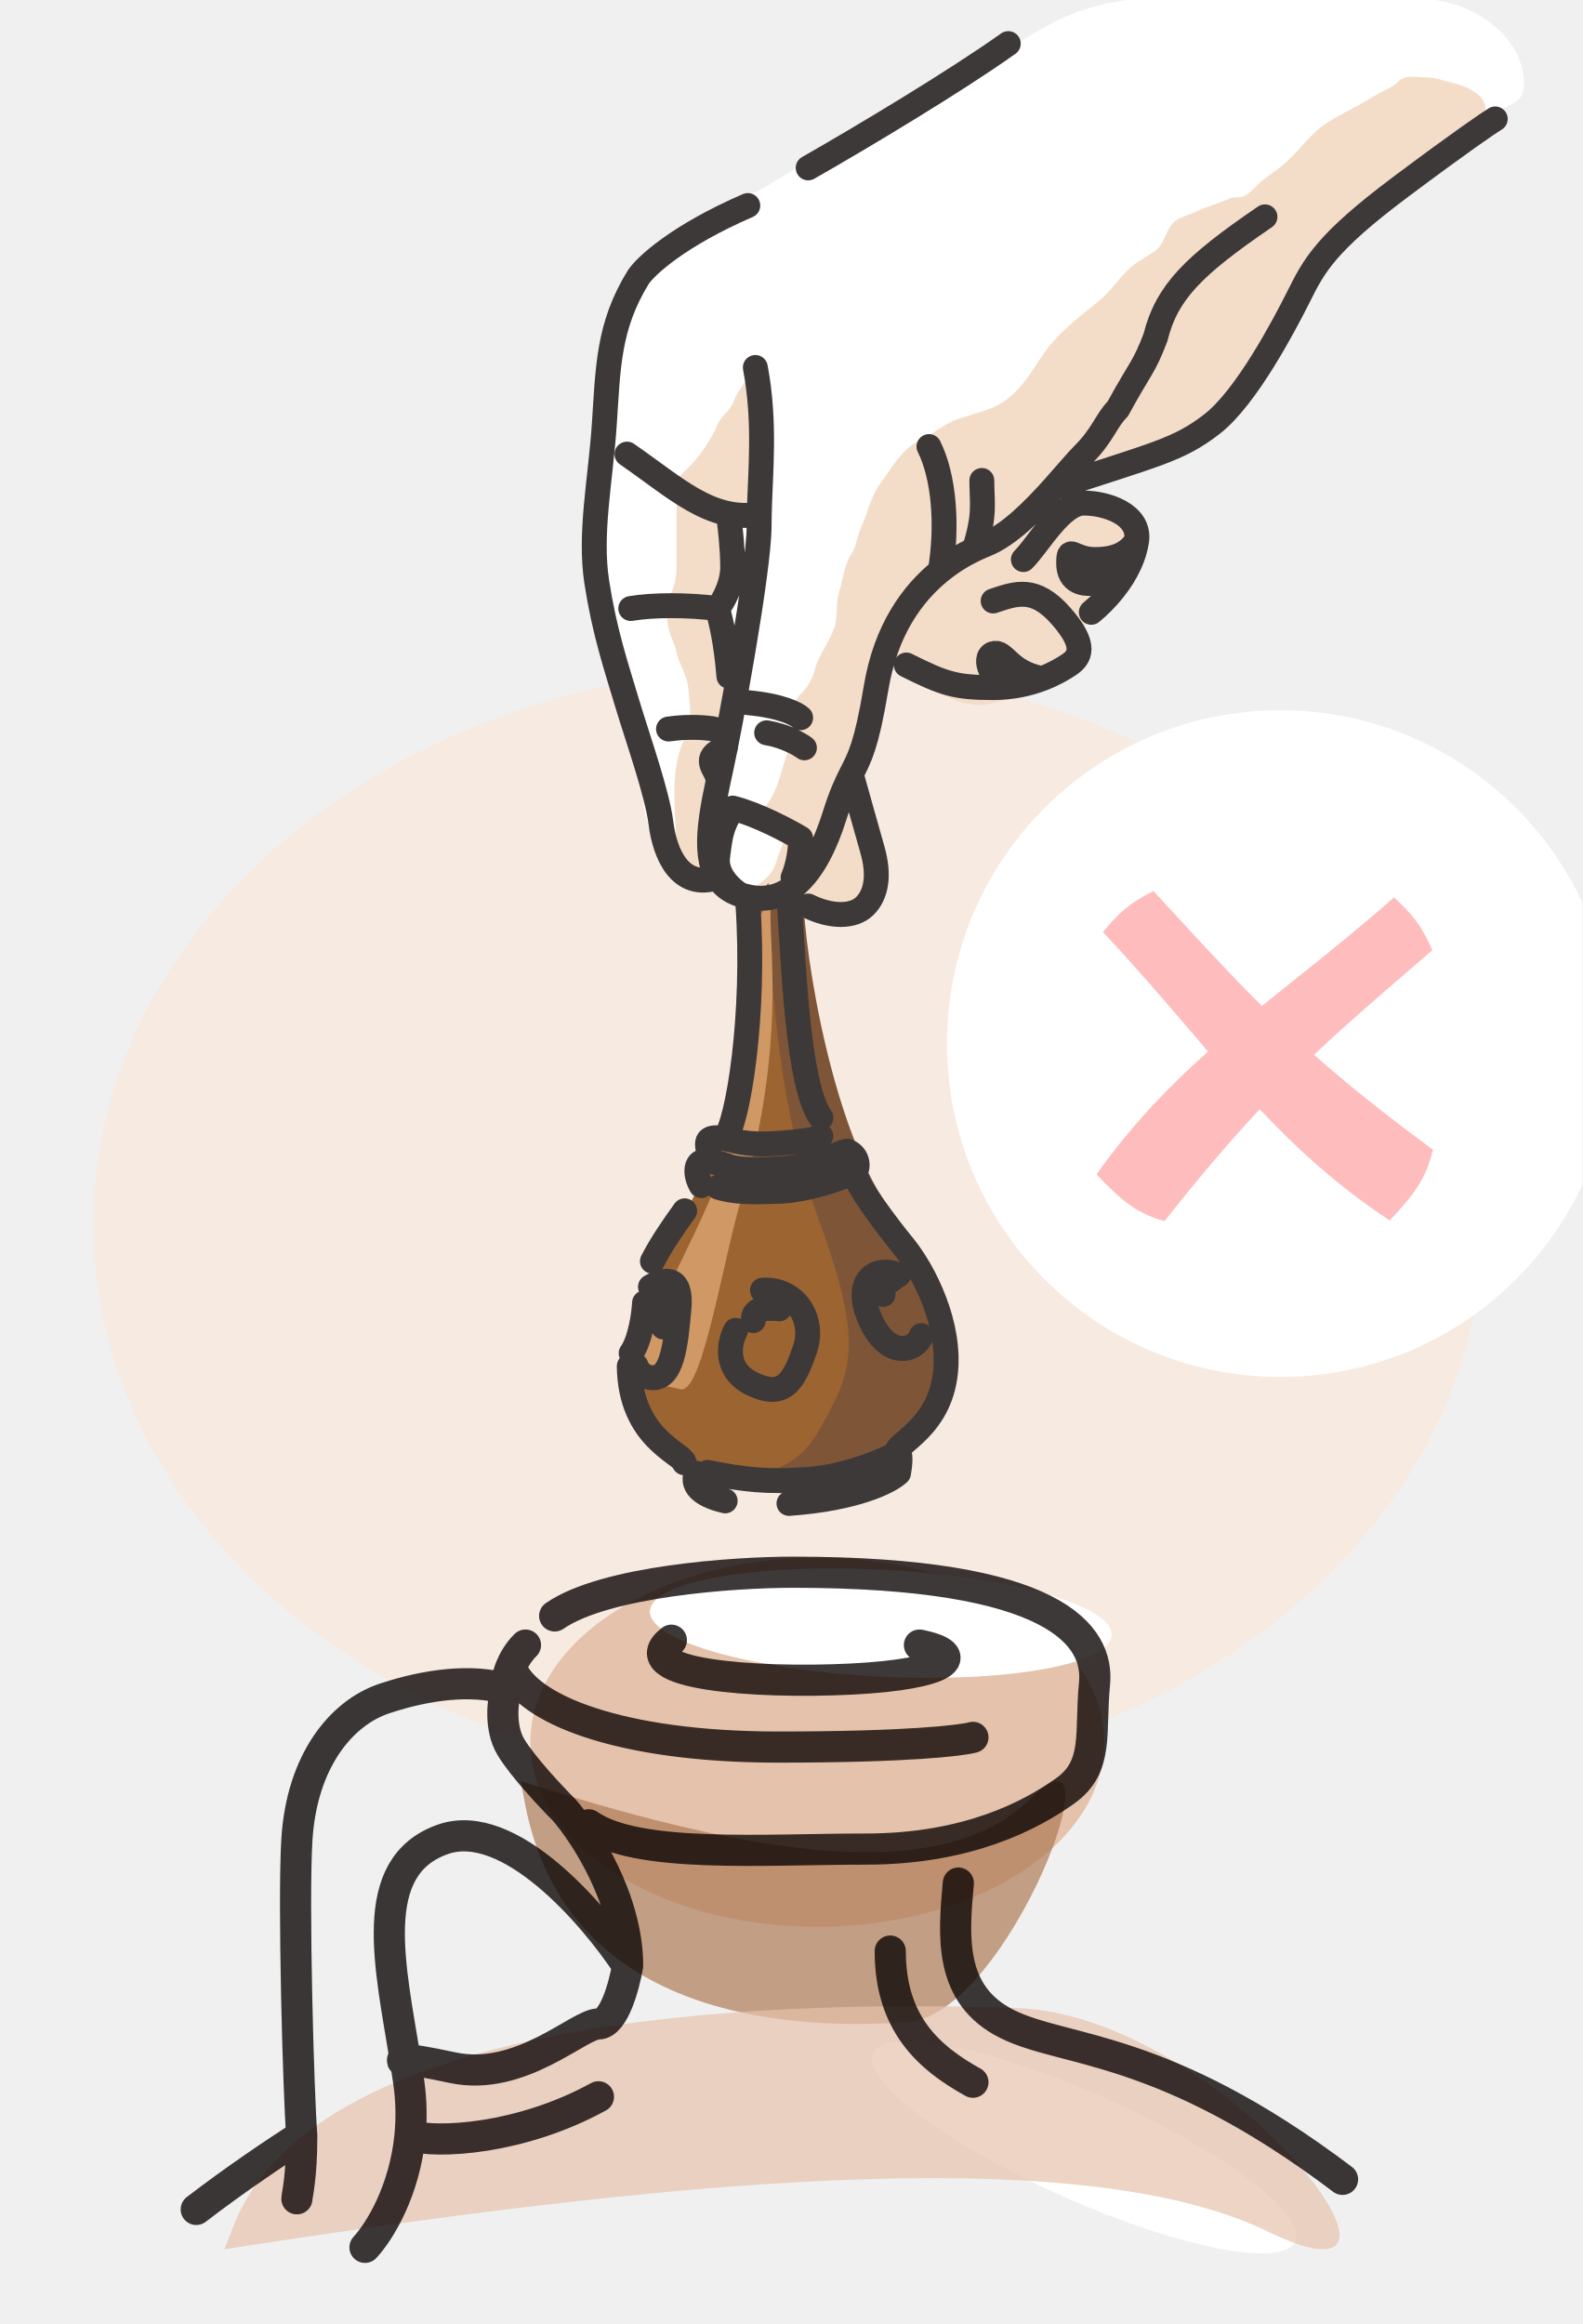
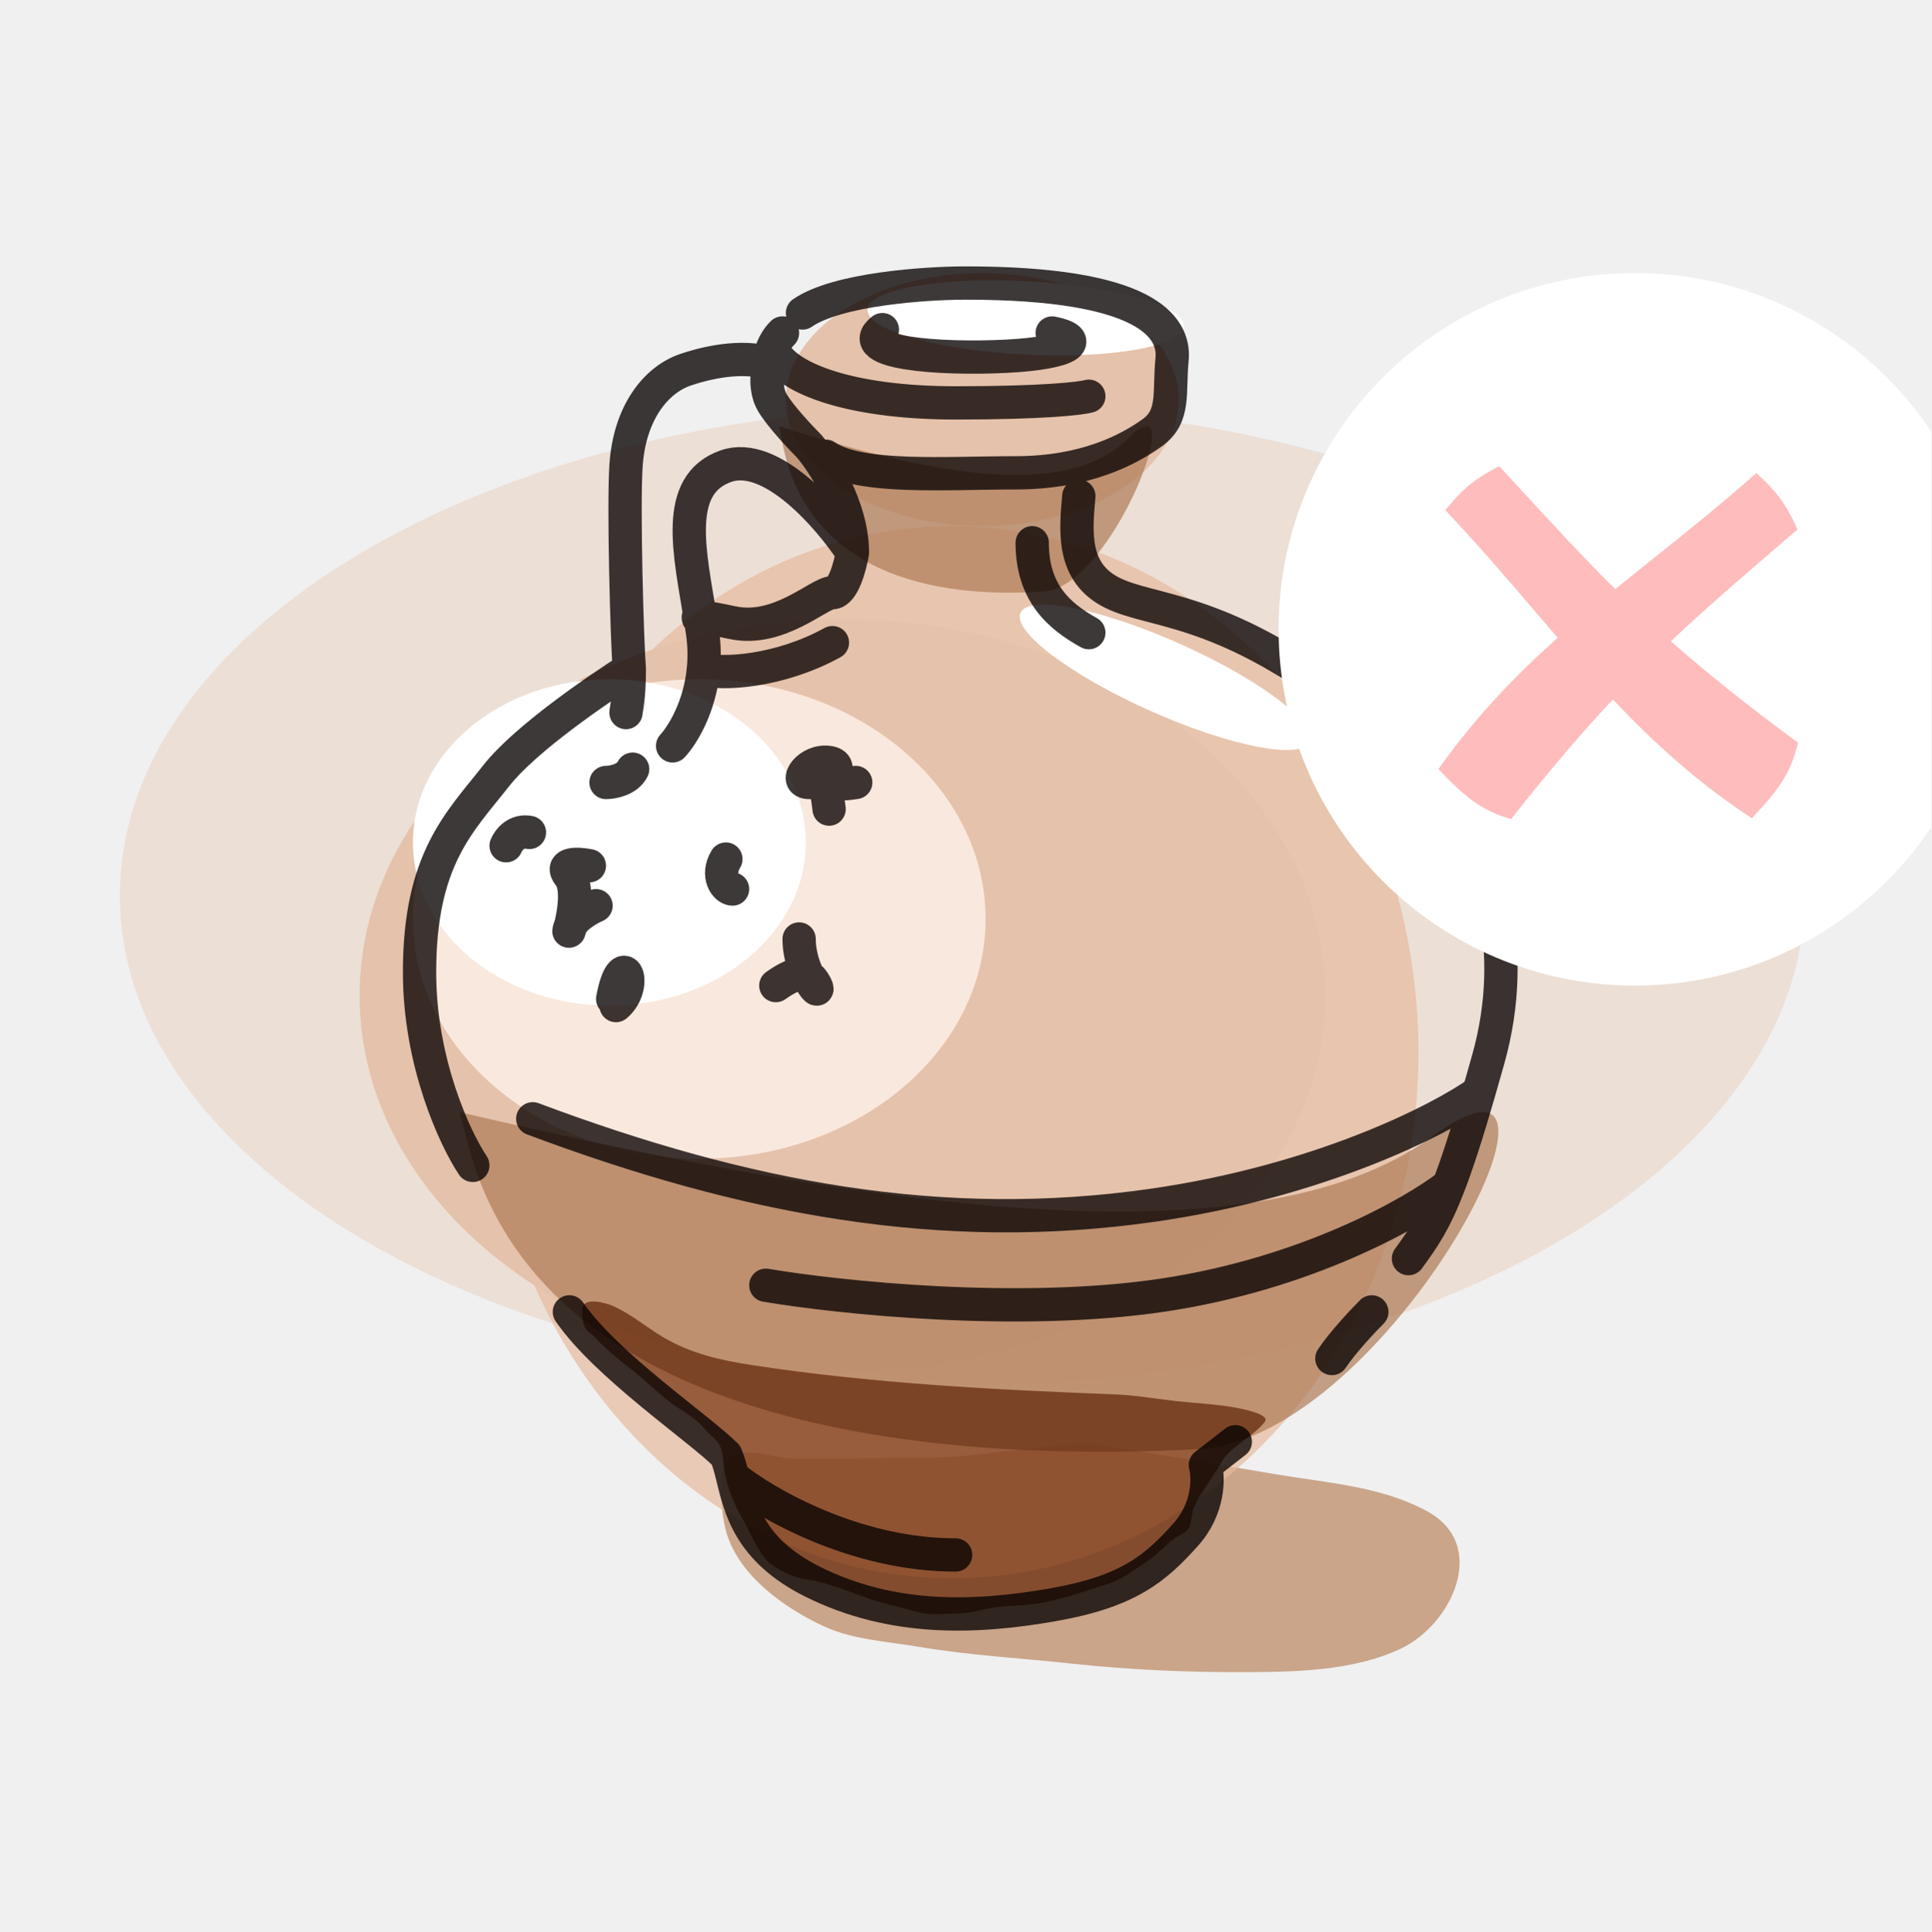
- <svg xmlns="http://www.w3.org/2000/svg" width="254" height="373" viewBox="0 0 254 373" fill="none">
+ <svg xmlns="http://www.w3.org/2000/svg" width="290" height="290" viewBox="0 0 290 290" fill="none">
  <g clip-path="url(#clip0)">
-     <ellipse cx="126.5" cy="196.5" rx="111.5" ry="89.5" fill="#F7EAE1" />
-     <circle cx="205.5" cy="167.5" r="53.5" fill="white" />
-     <ellipse cx="131.184" cy="279.624" rx="46.057" ry="29.623" fill="#E5C2AB" />
-     <ellipse rx="37.1" ry="8.577" transform="matrix(0.913427 0.407002 -0.407931 0.913013 174.036 344.652)" fill="white" />
-     <ellipse rx="37.109" ry="8.575" transform="matrix(0.998626 0.0524085 -0.0522193 0.998636 141.372 260.509)" fill="white" />
-     <path opacity="0.7" d="M165.376 288.706C150.191 303.797 116.864 296.424 83.564 285.861L84.125 288.706C90.518 325.302 129.412 325.679 145.662 324.547C161.913 323.416 180.56 273.615 165.376 288.706Z" fill="#AE7A55" />
-     <path opacity="0.7" d="M203.495 358.153C172.407 343.054 104.175 350.43 36 361L37.147 358.153C50.237 321.537 129.866 321.159 163.135 322.292C196.405 323.424 234.583 373.253 203.495 358.153Z" fill="#E5C2AB" />
+     <path opacity="0.8" d="M191.596 221.386L163.748 216.663C155.441 216.972 147.036 218.918 138.635 218.924C132.26 218.928 125.897 219.077 119.522 219.075C116.76 219.075 112.784 217.352 110.158 218.555C107.235 219.894 108.41 227.795 109.053 230.036C110.963 236.679 117.886 241.491 123.618 244.174C127.983 246.217 133.2 246.485 137.892 247.281C145.544 248.579 153.233 248.984 160.945 249.819C169.508 250.745 178.3 251.13 186.923 251.098C194.549 251.069 203.192 250.927 210.306 247.59C218.065 243.951 223.586 232.029 214.354 226.962C207.43 223.162 199.214 222.678 191.596 221.386Z" fill="#C09271" />
+     <ellipse opacity="0.7" cx="143" cy="158" rx="70" ry="79" fill="#E5B99C" />
+     <ellipse opacity="0.3" cx="144.5" cy="134.5" rx="126.5" ry="73.5" fill="#E5B99C" />
+     <ellipse cx="126.5" cy="149.5" rx="72.5" ry="56.5" fill="#E5C2AB" />
+     <ellipse cx="147.5" cy="60" rx="29.5" ry="19" fill="#E5C2AB" />
+     <ellipse cx="105" cy="138" rx="43" ry="36" fill="#F9E8DD" />
+     <ellipse cx="91.5" cy="126.5" rx="29.5" ry="24.5" fill="white" />
+     <ellipse cx="174.947" cy="101.708" rx="23.768" ry="5.5" transform="rotate(24.0458 174.947 101.708)" fill="white" />
+     <ellipse cx="154.024" cy="47.736" rx="23.768" ry="5.5" transform="rotate(2.99873 154.024 47.7359)" fill="white" />
+     <path opacity="0.7" d="M214.973 170.723C187.88 190.468 128.415 180.822 69 167L70 170.723C81.408 218.606 150.805 219.1 179.799 217.619C208.794 216.138 242.066 150.977 214.973 170.723Z" fill="#AE7A55" />
+     <path opacity="0.7" d="M169.401 65.825C159.675 75.504 138.329 70.775 117 64L117.359 65.825C121.454 89.297 146.366 89.539 156.774 88.813C167.182 88.087 179.126 56.146 169.401 65.825Z" fill="#AE7A55" />
    <g style="mix-blend-mode:multiply">
-       <path d="M94.494 292.877C102.3 298.334 122.596 296.775 138.99 296.775C155.383 296.775 165.531 291.318 170.996 287.42C176.46 283.522 174.899 278.065 175.679 270.269C176.46 262.474 169.434 252.339 127.28 252.339C117.913 252.339 97.148 253.743 89.029 259.355M153.822 302.232C153.041 310.807 152.26 320.162 161.628 324.839C170.996 329.516 186.608 327.957 215.492 349.785M48.436 342.769C48.436 349.629 47.656 352.384 47.656 352.903M48.436 342.769C47.916 336.273 47.031 305.194 47.656 295.215C48.436 282.742 54.681 274.947 61.707 272.608C68.733 270.269 75.758 269.49 81.223 271.049M48.436 342.769C44.558 345.259 37.908 349.692 31.5 354.611M81.223 271.049C80.702 272.868 80.13 277.285 82.003 280.404C83.877 283.522 88.509 288.459 90.59 290.538C93.973 294.436 100.739 304.882 100.739 315.484M81.223 271.049C81.223 270.332 81.413 269.029 82.003 267.586M84.345 264.033C83.226 265.151 82.483 266.415 82.003 267.586M58.584 360.699C60.983 358.105 64.946 351.586 65.808 342.769M100.739 315.484C95.274 307.169 81.691 291.474 71.075 295.215C58.642 299.597 62.653 315.61 65.134 331.076M100.739 315.484C100.218 318.602 98.553 324.839 96.055 324.839C92.932 324.839 83.565 334.194 72.636 331.855C63.893 329.984 63.992 330.556 65.134 331.076M65.134 331.076C65.302 332.119 65.462 333.159 65.61 334.194C66.045 337.232 66.068 340.105 65.808 342.769M142.893 313.146C142.893 324.839 149.138 330.296 156.164 334.194M82.003 267.586C84.345 274.167 99.177 280.404 124.938 280.404C145.547 280.404 154.342 279.364 156.164 278.845M147.577 264.033C155.383 265.592 152.26 268.71 136.648 269.49C121.035 270.269 100.739 268.71 107.764 263.253M65.808 342.769C70.165 344.068 83.565 343.393 96.055 336.532" stroke="#3E3939" stroke-width="5" stroke-linecap="round" stroke-linejoin="round" />
+       <path d="M94.805 205.636C92.623 204 90.689 202.27 88.817 200.295C87.511 199.616 87.357 197.969 87.431 196.625C87.543 194.615 90.997 195.677 91.906 196.057C94.601 197.185 96.993 199.26 99.5 200.752C103.716 203.263 108.189 204.27 113.017 205.006C130.997 207.749 149.21 208.688 167.372 209.386C170.508 209.507 173.501 210.047 176.604 210.394C179.587 210.728 182.542 210.825 185.505 211.371C185.923 211.448 190.857 212.309 189.932 213.498C188.003 215.979 184.789 217.028 183.221 219.879C182.024 222.055 180.434 223.885 179.377 226.118C178.688 227.572 179.255 229.578 177.47 230.371C175.906 231.067 174.661 232.545 173.374 233.617C172.08 234.695 170.631 235.51 169.246 236.469C167.474 237.696 165.185 238.166 163.181 238.863C161 239.622 158.582 240.265 156.312 240.707C153.878 241.18 151.388 241.026 148.954 241.431C147.099 241.74 145.778 242.282 143.85 242.282C142.036 242.282 139.801 242.619 138.036 242.125C136.015 241.559 133.977 241.108 131.955 240.518C128.553 239.524 125.009 237.794 121.525 237.241C119.325 236.891 118.05 236.347 116.137 235.129C114.04 233.795 112.88 230.447 111.662 228.386C110.253 226.001 109.085 223.083 108.716 220.32C108.581 219.309 108.547 218.115 108.133 217.185C107.647 216.091 106.459 215.408 105.739 214.491C104.429 212.824 102.012 211.652 100.335 210.347C98.419 208.857 96.76 207.103 94.805 205.636Z" fill="#A57655" />
    </g>
-     <path d="M126.985 27.5C137.636 21.11 151.867 17.47 159.5 8C162.26 8 166.841 4.698 169.33 3.454C172.456 1.89 175.776 0.874 179.23 0.26C185.147 -0.792 190.896 -1.017 196.921 -1.017C208.289 -1.017 219.921 -1.844 231.155 0.132C237.566 1.26 244.437 6.184 244.631 13.353C244.726 16.841 242.01 16.472 239.713 18.527C236.544 21.363 231.781 24.518 227.706 25.999C222.591 27.859 218.735 32.927 215.028 36.633C211.968 39.694 210.104 42.787 207.843 46.246C205.631 49.629 203.77 53.122 201.52 56.465C199.526 59.427 198.867 63.001 196.347 65.662C194.595 67.511 193.056 69.161 191.173 70.835C189.831 72.028 187.728 72.293 186.255 73.134C183.843 74.513 180.863 75.529 178.24 76.328C176.043 76.996 172.481 76.546 173.386 79.713C174.117 82.273 181.345 83.096 181.401 84.056C181.611 87.618 180.942 91.412 178.527 93.828C175.766 96.589 174.311 99.29 172.779 102.737C169.295 110.576 157.39 109.738 150.361 109.348C148.733 109.257 147.231 107.254 145.763 106.601C143.996 105.816 141.101 108.128 139.887 109.22C136.625 112.156 136.566 118.578 136.566 122.824C136.566 124.772 137.14 126.443 137.14 128.317C137.14 130.555 138.865 132.714 138.865 134.927V145.274C138.865 150.815 131.239 144.412 128.263 144.412C124.584 144.412 122.484 142.112 118.746 142.112C116.942 142.112 115.445 142.791 113.573 142.687C112.129 142.607 107.846 139.893 107.122 138.663C105.025 135.098 103.226 131.677 103.226 127.486C103.226 120.985 101.12 115.82 99.745 109.635C99.474 108.412 98.345 107.077 97.925 105.771C97.618 104.817 97.665 103.59 97.191 102.737C96.286 101.108 96.969 98.031 96.903 96.255C96.75 92.113 94.604 87.99 94.604 83.928C94.604 79.762 94.538 75.031 96.041 71.122C96.907 68.871 96.102 66.013 96.616 63.65C97.141 61.235 96.903 58.641 96.903 56.177C96.903 52.709 98.026 47.423 100.352 44.968C103.706 41.428 107.881 39.164 111.274 35.771C113.283 33.762 116.806 32.598 119.449 31.62C121.992 30.678 124.688 28.879 126.985 27.5Z" fill="white" />
-     <path d="M109.787 118.845C107.273 123.873 108.597 131.489 108.597 136.78C110.442 141.922 114.336 142.912 114.507 136.965C114.507 133.093 115.984 129.24 115.984 125.329C115.984 123.422 116.723 121.724 116.723 119.871V113.715C116.723 109.78 115.984 105.922 115.984 102.059C115.984 100.3 115.397 97.369 116.066 95.78C116.637 94.423 117.092 92.288 117.092 90.793C117.092 88.332 116.019 84.067 118.754 82.852C122.252 81.297 121.525 77.254 121.525 74.171C121.525 71.995 120.786 69.967 120.786 67.79C120.786 66.37 120.851 64.934 120.704 63.521C120.654 63.039 120.464 60.504 120.232 60.689C119.579 61.212 118.088 63.39 117.851 64.219C117.421 65.726 115.792 66.649 115.163 68.159C114.205 70.459 112.514 72.93 110.813 74.725C110.237 75.333 108.058 77.228 108.412 77.865C108.903 78.75 108.597 80.374 108.597 81.374V90.608C108.597 92.274 108.414 93.846 107.653 95.369C106.993 96.689 107.119 97.888 107.119 99.473C107.119 101.178 108.23 103.088 108.617 104.829C109.009 106.593 110.254 108.39 110.443 110.185C110.776 113.349 111.235 115.948 109.787 118.845Z" fill="#F3DDC8" />
-     <path d="M124.643 138.187C123.944 140.547 122.556 141.495 120.273 142.854C121.168 142.854 122.174 144.936 122.951 145.367C123.575 145.714 124.347 145.364 125.004 145.663C125.576 145.923 126.271 146.112 126.877 146.337C130.012 147.498 133.87 149.125 137.13 147.585C139.567 146.434 139.956 145.045 139.956 142.41C139.956 140.801 139.753 138.539 139.298 137.005L139.274 136.922C138.044 132.771 136.652 128.073 137.606 123.778C137.893 122.489 138.348 121.483 139.068 120.312C140.524 117.947 140.286 114.307 140.974 111.653C141.382 110.079 141.369 107.661 143.505 107.661C144.988 107.661 146.066 108.092 147.201 108.975C148.79 110.211 150.756 111.322 152.607 112.097C155.901 113.476 158.094 113.44 161.413 112.245C164.124 111.269 167.047 110.424 169.464 108.844C170.466 108.188 172.342 106.895 172.487 105.591C172.643 104.181 173.328 102.8 173.67 101.434C174.064 99.856 175.648 99.128 176.693 97.967C178.218 96.273 179.363 94.384 180.767 92.578C182.308 90.597 182.146 88.535 181.589 86.138C181.428 85.446 180.976 84.24 180.472 83.706C180.055 83.265 179.349 83.115 178.993 82.671C178.303 81.808 175.647 82.313 174.623 81.997C173.712 81.717 173.19 81.599 172.355 80.979C172.203 80.865 170.241 79.172 170.877 78.991C173.156 78.339 175.474 77.745 177.679 76.756C182.698 74.506 187.442 71.736 192.449 69.511C195.088 68.338 196.676 65.209 198.577 63.234C200.349 61.395 201.731 59.313 203.178 57.254C204.218 55.773 204.371 53.648 205.018 51.996C205.616 50.469 206.491 49.084 207.219 47.626C208.567 44.931 210.858 43.444 213.003 41.416C214.512 39.988 216.37 38.917 217.965 37.571C219.221 36.51 220.109 35.008 221.3 33.891C223.552 31.779 225.821 29.995 228.233 28.107C230.698 26.179 232.669 23.683 235.249 21.897C236.478 21.046 237.519 20.191 238.141 18.792C239.515 15.7 235.774 13.896 233.261 13.337C231.749 13.001 230.548 12.433 228.973 12.433C227.796 12.433 225.57 11.991 224.684 12.877C223.425 14.137 222.098 14.477 220.626 15.391C218.289 16.841 215.752 18.054 213.364 19.465C211.493 20.571 209.808 22.467 208.37 24.086L208.271 24.197C206.69 25.976 204.901 27.356 202.948 28.699C201.864 29.444 200.362 31.656 198.955 31.656C198.343 31.656 197.888 31.638 197.329 31.886C195.592 32.658 193.635 33.156 191.841 34.022C190.33 34.752 188.861 34.858 187.865 36.322C187.112 37.43 186.679 39.266 185.647 40.068C184.364 41.067 182.558 41.94 181.425 42.96C179.635 44.571 178.281 46.755 176.446 48.25C173.332 50.788 169.873 53.373 167.607 56.646C165.351 59.905 163.455 63.57 159.573 65.305C157.773 66.109 155.738 66.6 153.855 67.21C151.908 67.842 149.979 69.473 148.105 70.381C144.741 72.012 143.476 74.608 141.369 77.496C139.723 79.751 139.264 82.305 138.181 84.741C137.627 85.989 137.377 87.894 136.637 88.964C135.537 90.552 135.266 93.146 134.698 95.01C134.12 96.907 134.537 98.955 133.877 100.842C133.04 103.233 131.362 105.174 130.722 107.661C130.317 109.235 129.489 110.438 128.422 111.505C127.123 112.805 127.646 114.295 127.223 115.777C127.022 116.478 125.531 115.875 126.204 116.697C126.811 117.44 126.935 119.496 126.582 120.378C125.344 123.472 125.042 126.655 122.934 129.365C122.157 130.364 120.964 131.911 123.099 131.911C124.29 131.911 126.377 132.611 126.04 134.129C125.738 135.488 125.042 136.842 124.643 138.187Z" fill="#F3DDC8" />
-     <path d="M105.122 203.289C116.511 183.482 118.009 180.876 120.5 146C123.333 143.167 129 138.9 129 144.5C129 151.5 133.5 184 145 197C156.5 210 152.5 219.5 147.5 228.5C142.5 237.5 117.5 237 111 235.5C104.5 234 93.5 223.5 105 203.5L105.122 203.289Z" fill="#7E5537" />
-     <path d="M105.122 203.289C116.511 183.482 118.009 180.876 120.5 146C123.333 143.167 123.5 138.9 123.5 144.5C123.5 151.5 124 175.5 131.5 196C139 216.5 136.5 220.5 131.5 229.5C126.5 238.5 117.5 237 111 235.5C104.5 234 93.5 223.5 105 203.5L105.122 203.289Z" fill="#9C6431" />
-     <path d="M108.469 204.18C117.889 184.807 119.128 182.259 121.188 148.146C123.531 145.375 123.669 141.202 123.669 146.679C123.669 153.526 125.737 168.197 119.534 190.693C116.226 200.474 112.917 223.948 109.196 222.97C103.82 221.503 98.858 223.948 108.369 204.387L108.469 204.18Z" fill="#CF9865" />
-     <path d="M118.815 143.601C126.086 146.019 130.934 140.579 133.964 130.908C135.032 127.498 135.875 125.741 136.624 124.26M118.815 143.601C117.12 143.038 115.951 142.08 115.18 140.835M118.815 143.601C117.452 142.796 114.818 140.458 115.18 137.557C115.632 133.931 115.785 132.722 117.603 129.699C121.481 130.667 126.49 133.326 128.51 134.535C128.51 137.436 127.702 139.944 127.298 140.835M203.039 34.804C191.526 42.661 187.285 46.892 185.468 54.146C183.65 58.981 183.043 58.981 179.408 65.63C177.59 67.443 176.985 69.861 173.955 72.883C172.794 74.041 171.098 76.088 169.107 78.308M121.239 58.981C122.908 67.857 122.024 75.715 121.868 82.554M115.18 140.835C112.641 136.74 114.391 129.54 115.785 123.051C116.997 117.611 121.845 91.62 121.845 84.367C121.845 83.771 121.854 83.166 121.868 82.554M115.18 140.835C109.12 142.904 106.697 136.953 106.091 132.117C105.485 127.282 102.456 118.82 100.637 112.775C98.819 106.731 97.002 101.291 95.79 93.434C94.579 85.576 96.396 77.114 97.002 68.047C97.608 58.981 97.608 52.332 102.456 44.475C103.667 42.661 108.878 37.826 120.027 32.99M116.997 108.544C116.513 102.742 115.786 100.082 115.18 97.665M115.18 97.665C115.987 96.657 117.603 93.917 117.603 91.016C117.603 88.115 117.199 84.569 116.997 83.158M115.18 97.665C110.332 97.06 104.879 97.06 101.243 97.665M100.637 72.883C108.514 78.323 114.013 83.763 121.868 82.554M107.303 117.006C110.696 116.523 113.564 116.805 114.574 117.006M120.027 112.775C125.359 113.259 127.904 114.589 128.51 115.193M123.057 117.611C125.965 118.094 128.308 119.424 129.116 120.029M129.722 145.415C133.357 147.228 136.992 147.228 138.811 145.415C140.629 143.601 141.234 140.579 140.023 136.348C139.053 132.963 137.353 126.879 136.624 124.26M136.624 124.26C137.999 121.54 139.06 119.748 140.629 110.358C142.18 101.075 146.46 95.257 150.929 91.638M145.476 106.731C151.535 109.753 153.353 110.358 159.412 110.358C162.555 110.358 165.209 109.707 167.289 108.912M159.412 96.456C163.048 95.247 166.077 94.038 170.319 98.874C174.56 103.709 173.349 105.522 171.531 106.731C170.656 107.313 169.22 108.175 167.289 108.912M167.289 108.912C161.836 107.94 161.23 104.313 159.412 104.918C157.594 105.522 159.412 109.681 161.836 109.753M164.26 89.807C166.683 87.389 170.32 80.741 173.955 80.741C177.59 80.741 183.043 82.554 182.437 86.785M182.437 86.785C181.226 88.598 179.408 89.807 175.772 89.807C172.137 89.807 171.531 87.389 171.531 90.412C171.531 93.434 173.954 94.038 176.378 93.434C178.317 92.95 180.504 91.217 181.354 90.412M182.437 86.785C182.263 88.003 181.887 89.222 181.354 90.412M175.166 98.269C177.755 96.117 180.036 93.353 181.354 90.412M169.107 78.308C165.904 81.879 161.937 85.898 158.201 87.389C157.62 87.621 157.011 87.886 156.383 88.189M169.107 78.308C185.468 72.883 189.103 72.279 194.556 68.047C200.009 63.816 206.069 52.332 208.492 47.497C210.916 42.661 212.734 39.035 224.852 29.968C234.547 22.715 238.991 19.693 240.001 19.089M129.722 26.946C138.205 22.111 153.353 13.044 161.836 7M150.929 91.638C152.141 84.367 151.535 76.51 149.111 71.674M150.929 91.638C152.774 90.143 154.652 89.023 156.383 88.189M156.383 88.189C158.201 82.554 157.594 80.741 157.594 77.114" stroke="#3E3939" stroke-width="4" stroke-linecap="round" stroke-linejoin="round" />
-     <path d="M126.64 241.298C137.483 240.529 142.884 237.723 144.229 236.417C144.444 235.19 144.7 232.84 144.003 233.253M144.003 233.253C143.132 233.769 136.548 236.962 129.771 237.442C122.994 237.923 119.557 237.486 113.57 236.321M144.003 233.253C143.213 231.719 151.442 229.319 151.847 219.07C152.17 210.871 147.443 202.954 145.04 200.021C142.469 196.872 137.292 190.078 137.15 188.089M137.15 188.089C137.794 187.708 137.926 185.525 136.005 184.764C134.424 184.876 132.536 187.054 125.307 187.567C119.524 187.977 117.12 187.39 116.642 187.046C115.186 186.705 114.642 186.499 114.099 186.416M137.15 188.089C134.294 189.427 129.631 190.894 125.564 191.182C123.37 191.187 118.787 191.663 115.302 190.548M147.878 214.355C147.135 216.679 142.714 218.355 139.762 211.978C136.809 205.601 140.489 203.069 144.232 204.62C141.844 206.153 141.65 206.621 141.73 207.75M109.827 234.769C109.488 233.203 101.146 230.843 101.003 219.27M109.896 194.338C107.936 197.062 106.163 199.642 104.724 202.427M112.559 190.288C111.526 188.544 111.607 186.495 112.962 186.398C113.463 186.363 113.781 186.368 114.099 186.416M114.099 186.416C113.705 184.075 112.689 182.557 115.19 182.607C115.614 182.615 115.982 182.66 116.334 182.727M111.763 236.449C110.794 238.789 113.392 240.194 116.393 240.89M122.384 207.079C127.579 206.71 130.887 211.699 129.192 216.589C127.497 221.479 125.915 224.77 120.494 221.975C116.157 219.739 117.074 215.405 118.075 213.517M104.408 206.537C106.587 205.247 109.491 204.587 108.974 210.074C108.458 215.562 107.989 221.727 104.31 221.08C103.101 220.867 102.427 220.121 102.084 219.193M101.309 217.204C102.794 215.1 103.359 210.927 103.456 209.103M131.745 182.341C131.761 182.567 130.438 183.115 125.017 183.499C119.39 183.898 118.056 183.053 116.334 182.727M116.334 182.727C118.433 180.332 121.315 162.888 120.026 144.81M115.18 124.864C115.065 123.41 112.32 121.725 116.391 120.029M126.692 144.81C127.352 154.075 127.986 174.204 131.762 179.387M106.102 208.007C106.593 209.789 106.543 212.064 106.457 212.978M125.094 210.066C122.577 209.791 120.786 210.145 120.915 211.953" stroke="#3E3939" stroke-width="4" stroke-linecap="round" stroke-linejoin="round" />
-     <path fill-rule="evenodd" clip-rule="evenodd" d="M223.059 195.88C227.155 191.537 228.923 189.063 230 184.525C222.213 178.801 216.174 173.943 210.915 169.289C216.142 164.344 221.56 159.688 228.078 154.087C228.68 153.569 229.292 153.043 229.915 152.508C228.1 148.463 226.675 146.704 223.748 144.033C218.31 148.838 213.067 153.031 208.025 157.063C206.175 158.542 204.353 160 202.557 161.459C197.439 156.395 192.598 151.125 186.775 144.786C186.236 144.2 185.69 143.605 185.134 143C181.218 145.012 179.544 146.53 177.035 149.605C182.022 154.887 186.396 159.998 190.603 164.914C191.714 166.213 192.813 167.498 193.91 168.769C187.558 174.435 181.585 180.622 176 188.485C180.109 192.816 182.475 194.711 186.909 196C192.659 188.704 197.551 182.993 202.2 178.035C208.242 184.436 214.776 190.407 223.059 195.88Z" fill="#FFBCBC" />
+     <g style="mix-blend-mode:multiply">
+       <path d="M124 68.5C129 72 142 71 152.5 71C163 71 169.5 67.5 173 65C176.5 62.5 175.5 59 176 54C176.5 49 172 42.5 145 42.5C139 42.5 125.7 43.4 120.5 47M162 74.5C161.5 80 161 86 167 89C173 92 183 91 201.5 105M219.5 124C222.833 128.5 228.3 141.8 223.5 159C223 160.791 222.528 162.454 222.08 164M211.5 189C213.8 185.838 215.439 183.502 217.557 178M206 197C204.667 198.333 201.6 201.6 200 204M185.5 216.5L181 220C181.5 221.833 181.6 226.5 178 230.5C173.5 235.5 169.5 239 158 241C146.5 243 134 243.5 122 237.5C112.489 232.744 111.144 226.418 110 221.758M85.5 197C91 205 105 214.5 109 218.5C109.415 219.433 109.701 220.539 110 221.758M71 175C68.333 171 63 159.6 63 146C63 129 69 123.5 74.5 116.5C78.9 110.9 89.833 103.5 94.5 100.5M94.5 100.5C94.5 104.9 94 106.667 94 107M94.5 100.5C94.167 96.333 93.6 76.4 94 70C94.5 62 98.5 57 103 55.5C107.5 54 112 53.5 115.5 54.5M115.5 54.5C115.167 55.667 114.8 58.5 116 60.5C117.2 62.5 120.167 65.667 121.5 67C123.667 69.5 128 76.2 128 83M115.5 54.5C115.5 54.04 115.622 53.205 116 52.279M117.5 50C116.783 50.717 116.307 51.528 116 52.279M101 112C102.536 110.336 105.075 106.155 105.626 100.5M128 83C124.5 77.667 115.8 67.6 109 70C101.037 72.81 103.606 83.081 105.195 93M128 83C127.667 85 126.6 89 125 89C123 89 117 95 110 93.5C104.4 92.3 104.463 92.667 105.195 93M105.195 93C105.302 93.669 105.405 94.337 105.5 95C105.778 96.949 105.793 98.792 105.626 100.5M80 168C112 180 141.5 185.5 173 181C198.2 177.4 216.22 168.167 222.08 164M222.08 164C220.244 170.343 218.816 174.731 217.557 178M217.557 178C212.205 182.167 196.1 191.3 174.5 194.5C152.9 197.7 125.833 194.833 115 193M110 221.758C114.833 225.672 128.3 233.5 143.5 233.5M155 81.5C155 89 159 92.5 163.5 95M116 52.279C117.5 56.5 127 60.5 143.5 60.5C156.7 60.5 162.333 59.833 163.5 59.5M158 50C163 51 161 53 151 53.5C141 54 128 53 132.5 49.5M76 127C76.333 126.167 77.5 124.6 79.5 125M109 129C107.5 131.5 109 133.5 110 133.5M105.626 100.5C108.418 101.333 117 100.9 125 96.5M116.5 148C120 145.5 121.5 146 122.5 148C123.5 150 120 146 120 141M92.5 151C96 148 93.5 142 92 150M91 117.5C92 117.5 94.2 117.1 95 115.5M89.5 136C88.333 136.5 85.9 137.9 85.5 139.5C85 141.5 87.5 134 85.5 131.5C83.9 129.5 86.833 129.667 88.5 130M124.5 121.5C124 117.5 124 117.5 121.5 117.5C119 117.5 121.5 114 124.5 114.5C127.5 115 122.5 118.5 128.5 117.5" stroke="#3E3939" stroke-width="5" stroke-linecap="round" stroke-linejoin="round" />
+     </g>
+     <circle cx="245.5" cy="94.5" r="53.5" fill="white" />
+     <path fill-rule="evenodd" clip-rule="evenodd" d="M263.059 122.88C267.155 118.537 268.923 116.063 270 111.525C262.213 105.801 256.174 100.943 250.915 96.289C256.142 91.344 261.56 86.688 268.078 81.087C268.68 80.569 269.292 80.043 269.915 79.507C268.1 75.463 266.675 73.704 263.748 71.033C258.31 75.838 253.067 80.031 248.025 84.063C246.175 85.542 244.353 87 242.557 88.459C237.439 83.395 232.598 78.125 226.775 71.786C226.236 71.2 225.69 70.605 225.134 70C221.218 72.012 219.544 73.53 217.035 76.605C222.022 81.887 226.396 86.998 230.603 91.914C231.714 93.213 232.813 94.498 233.91 95.769C227.558 101.435 221.585 107.622 216 115.485C220.109 119.816 222.475 121.711 226.909 123C232.659 115.704 237.551 109.993 242.2 105.035C248.242 111.436 254.776 117.407 263.059 122.88Z" fill="#FFBCBC" />
  </g>
  <defs>
    <clipPath id="clip0">
-       <rect width="254" height="373" fill="white" />
+       <rect width="290" height="290" fill="white" />
    </clipPath>
  </defs>
</svg>
